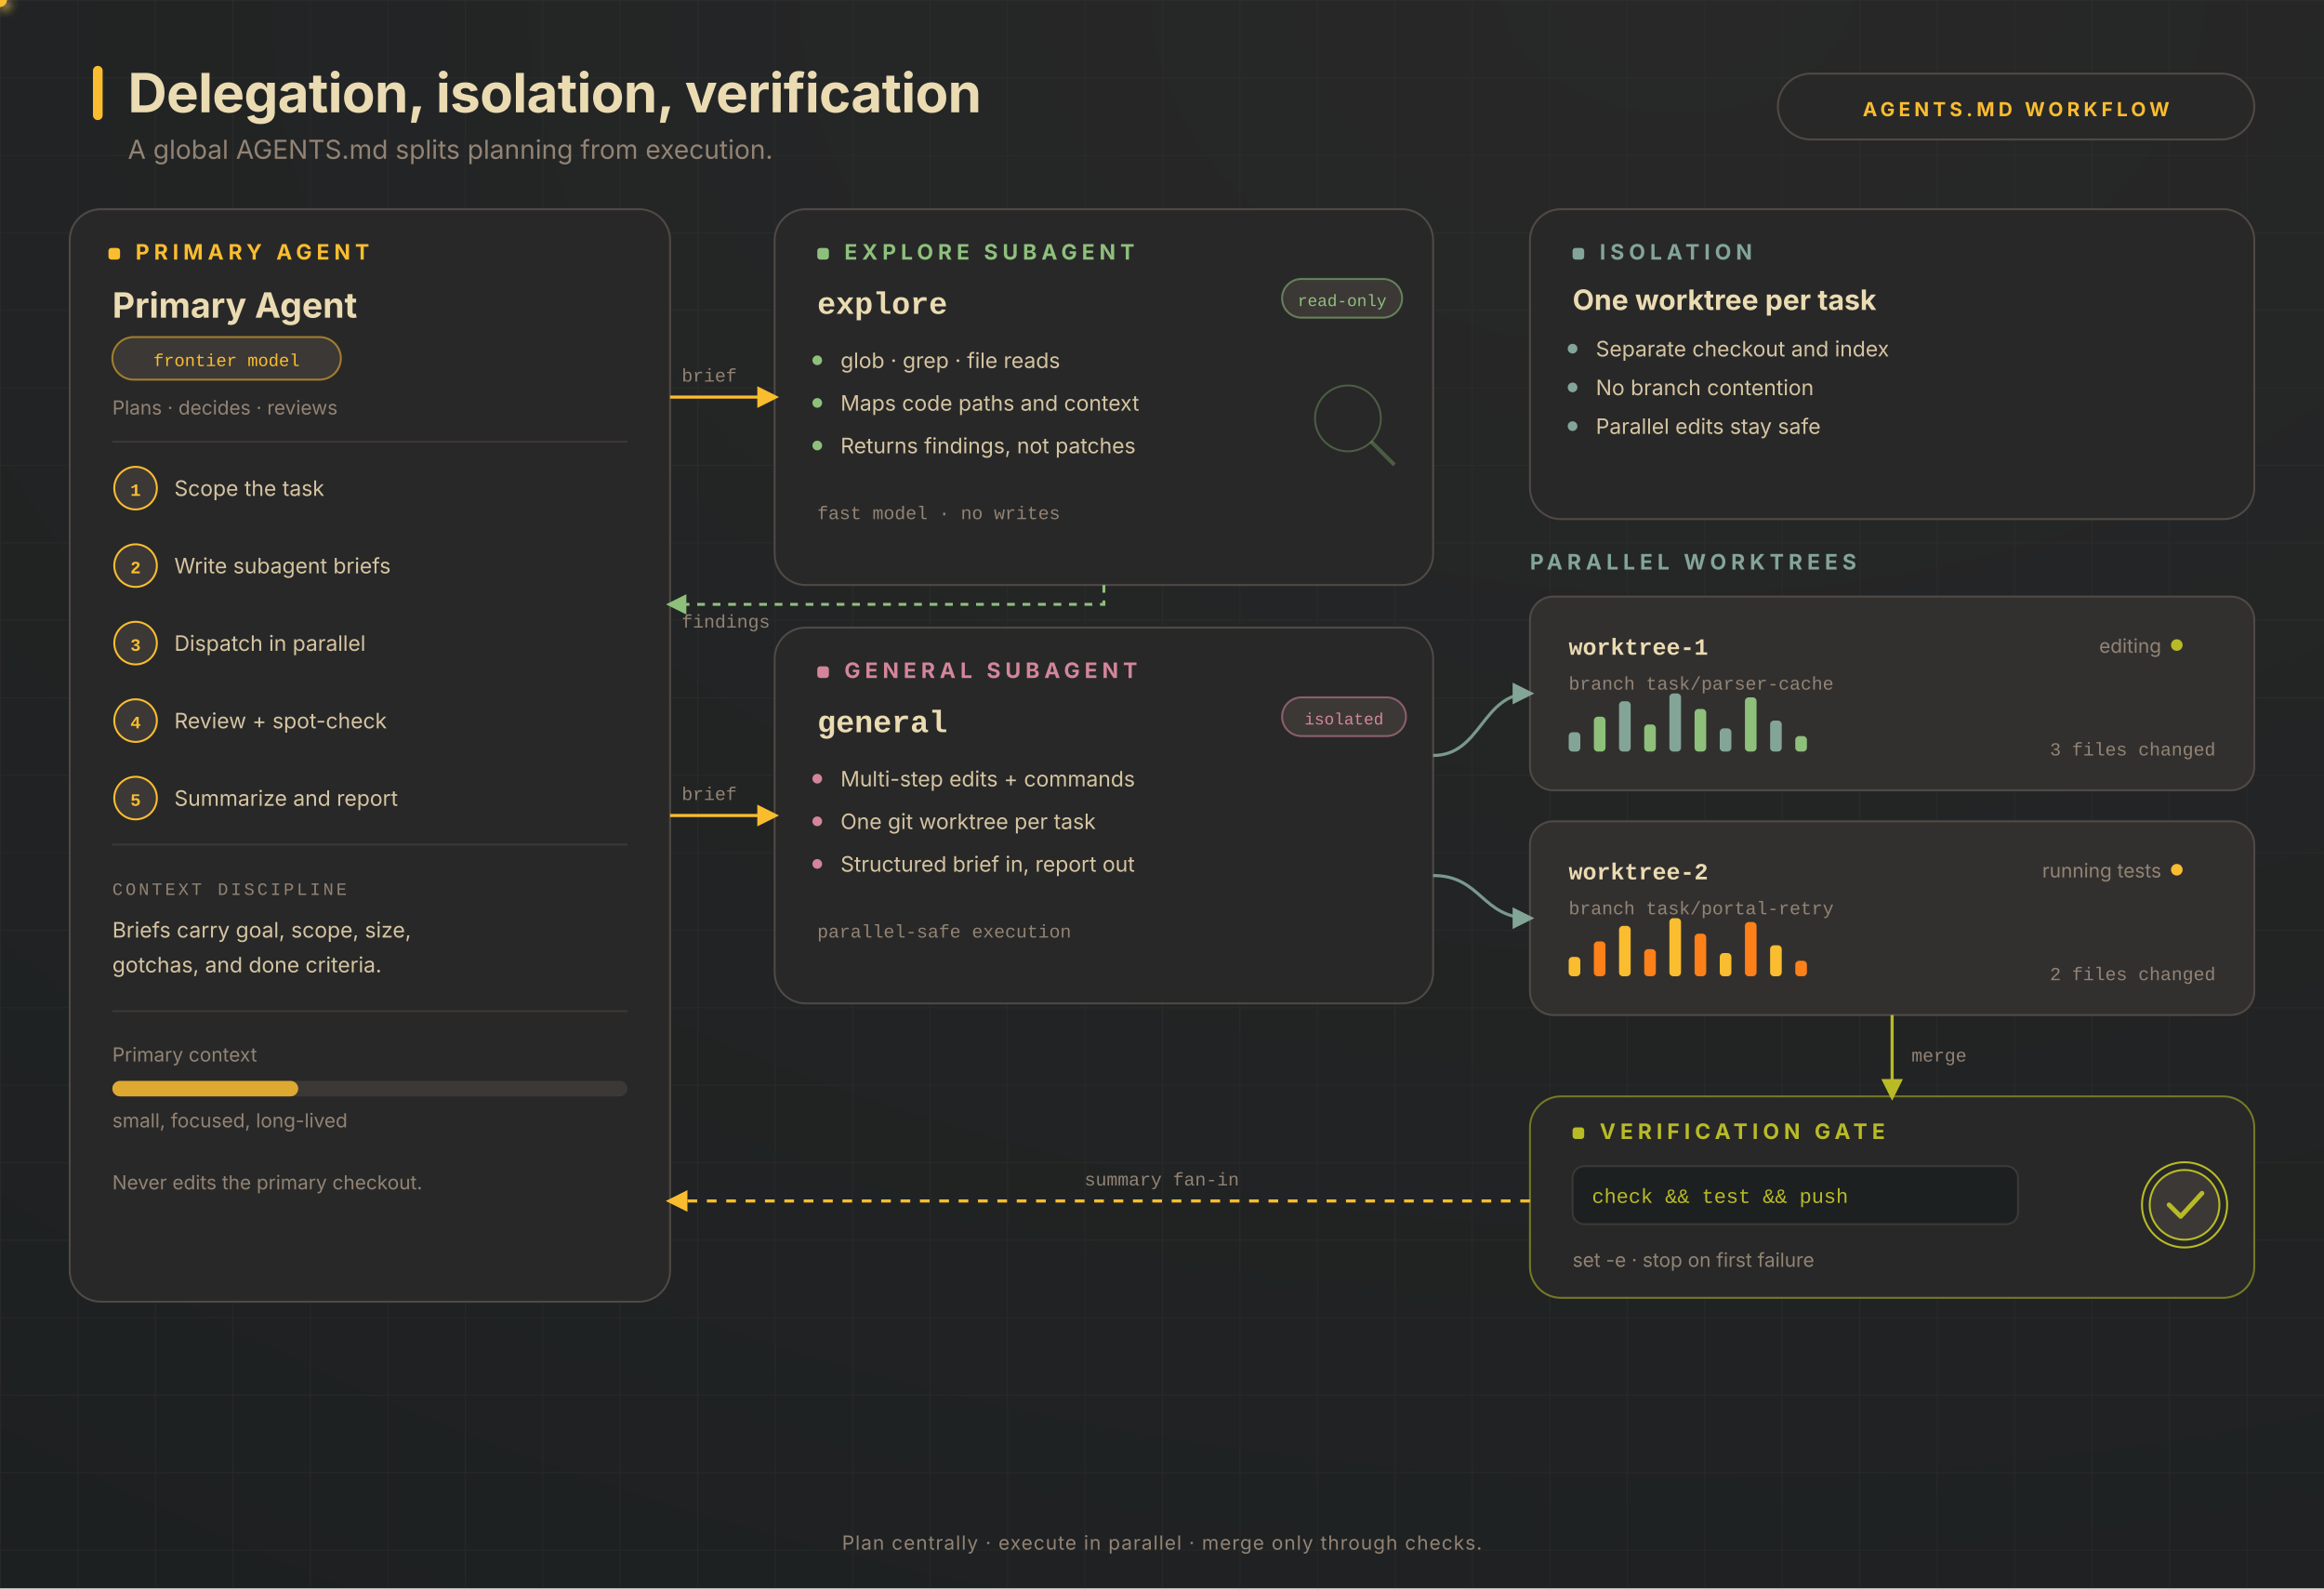
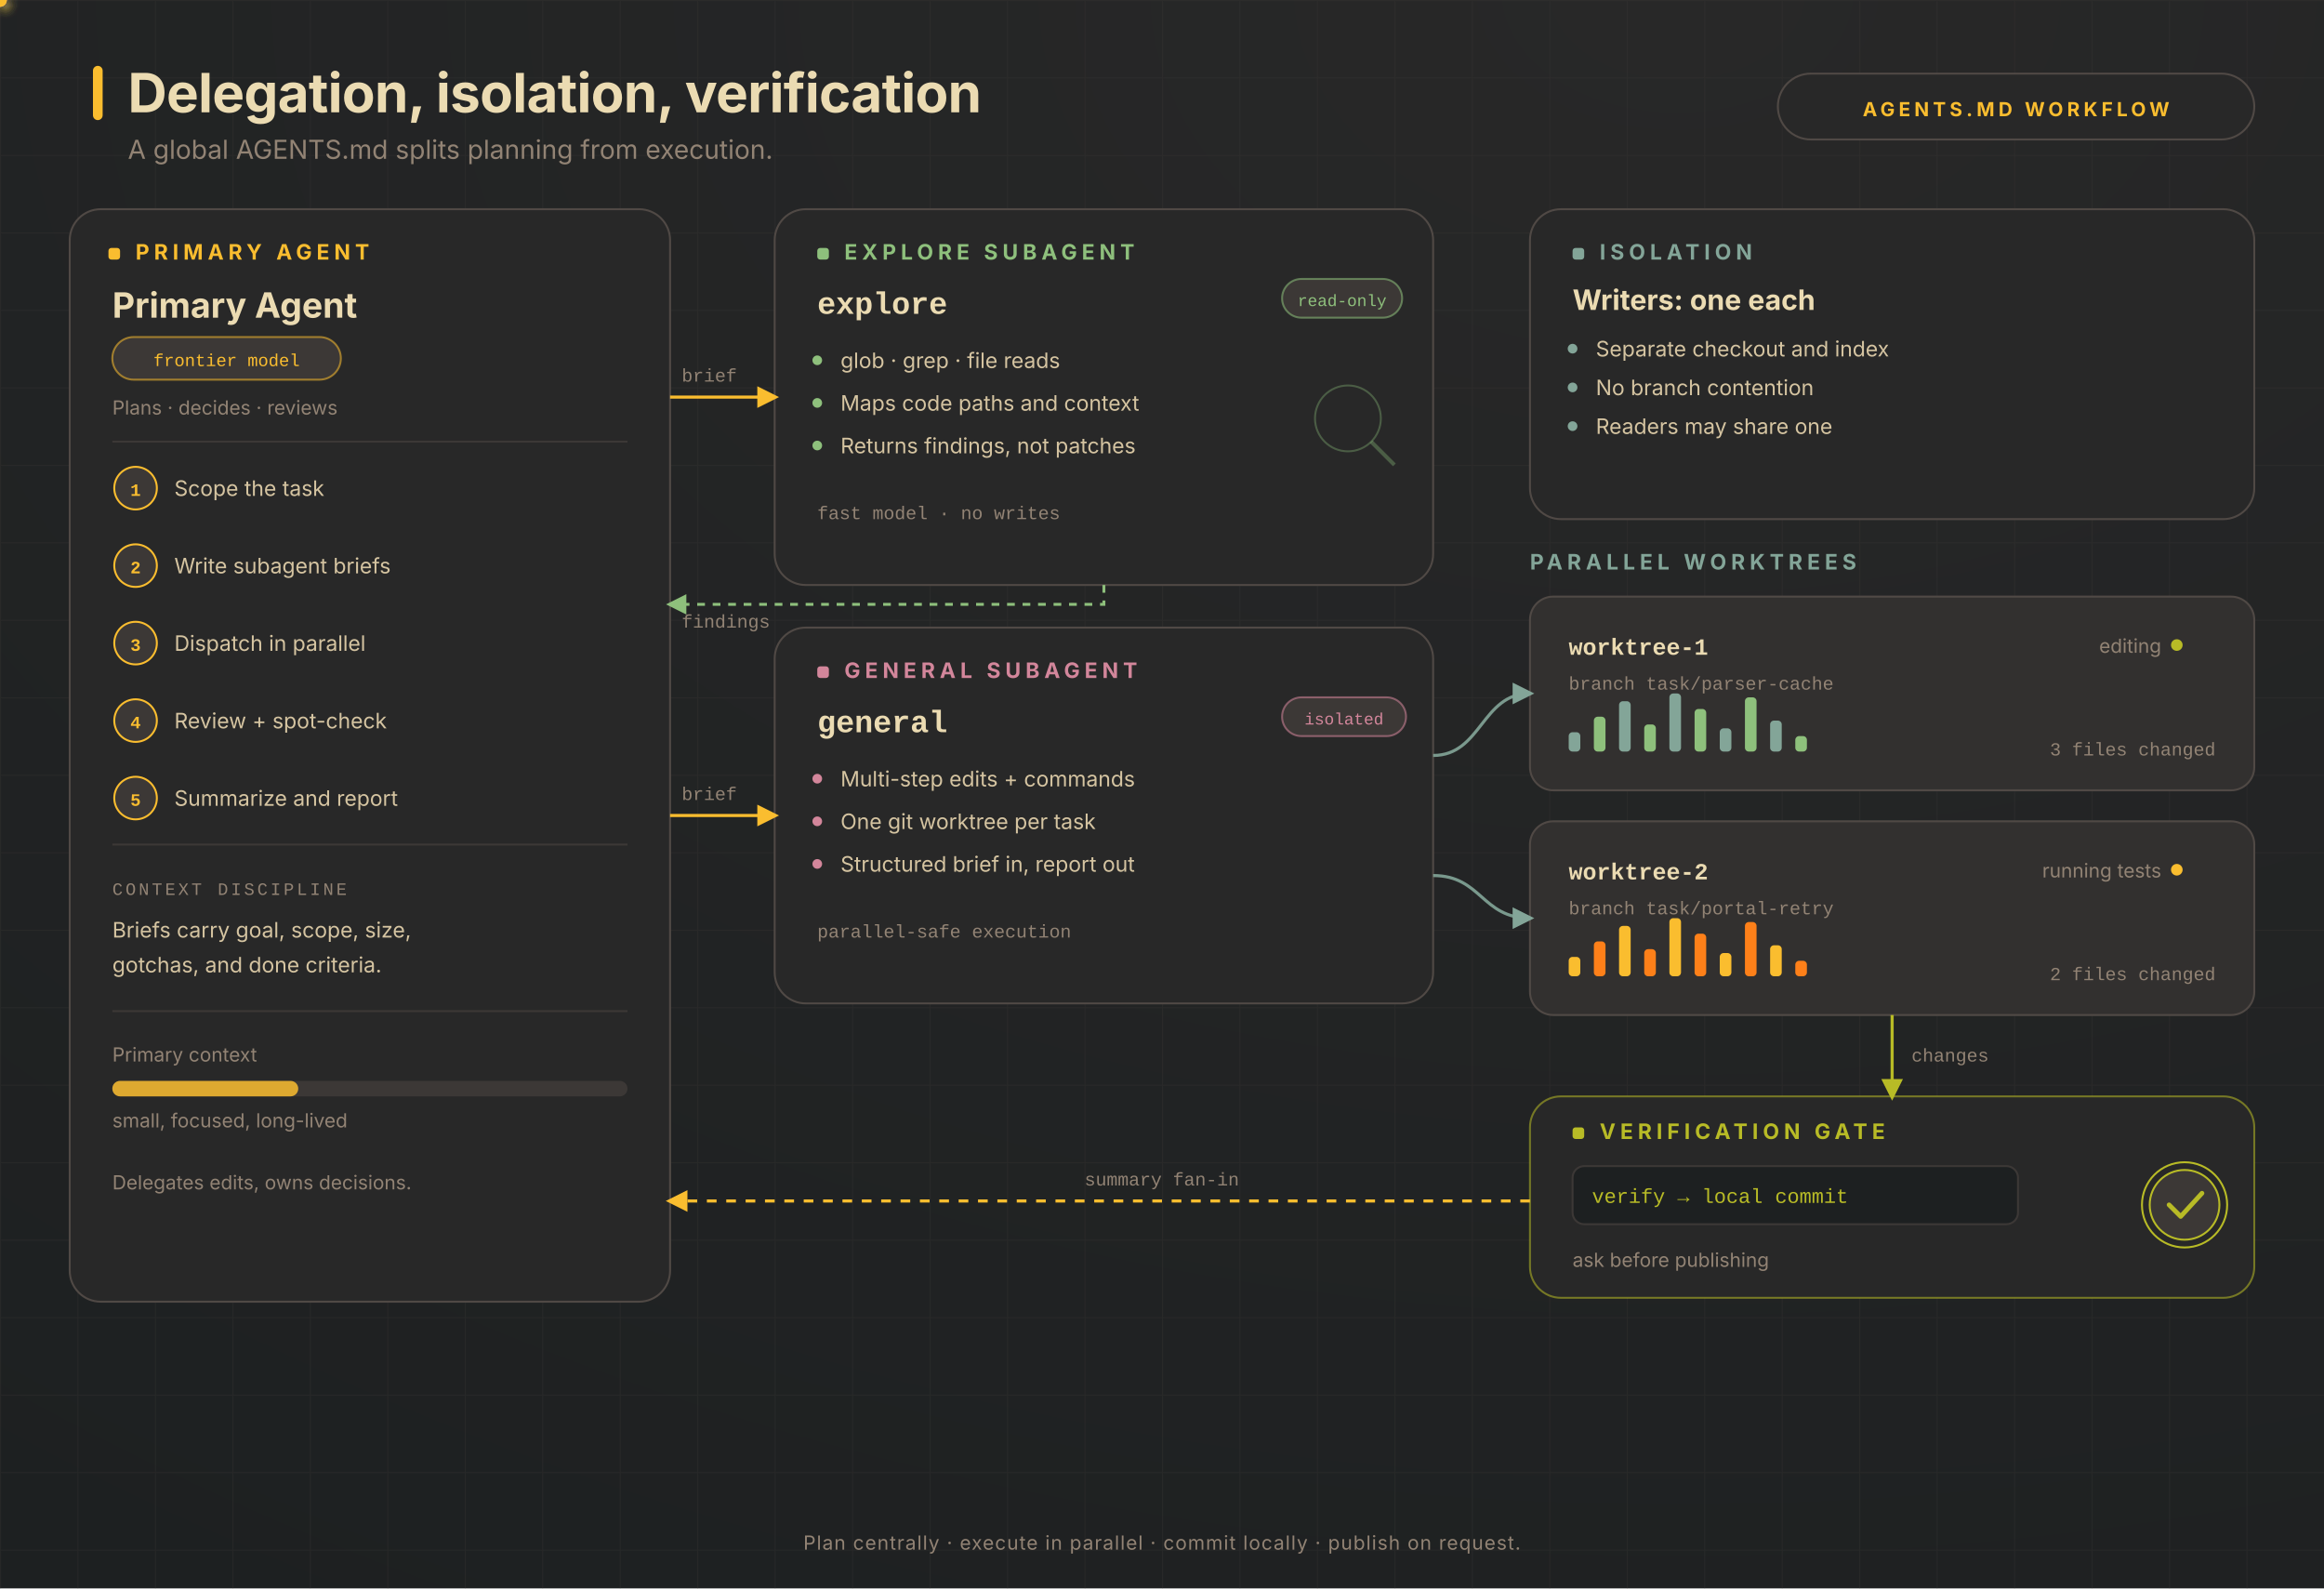
<svg xmlns="http://www.w3.org/2000/svg" viewBox="0 0 1200 820" width="1200" height="820" role="img" aria-labelledby="flowTitle flowDesc" font-family="Inter, ui-sans-serif, system-ui, -apple-system, 'Segoe UI', sans-serif" shape-rendering="geometricPrecision">
  <defs>
    <radialGradient id="bgGrad2" cx="72%" cy="0%" r="120%">
      <stop offset="0" stop-color="#282828" />
      <stop offset="1" stop-color="#1d2021" />
    </radialGradient>
    <pattern id="grid2" width="40" height="40" patternUnits="userSpaceOnUse">
      <path d="M 40 0 L 0 0 0 40" fill="none" stroke="#3c3836" stroke-width="1" />
    </pattern>
    <filter id="glow2" x="-200%" y="-200%" width="400%" height="400%">
      <feGaussianBlur stdDeviation="3" result="blur" />
      <feMerge>
        <feMergeNode in="blur" />
        <feMergeNode in="SourceGraphic" />
      </feMerge>
    </filter>
    <marker id="arrowY2" viewBox="0 0 10 10" refX="8" refY="5" markerWidth="7" markerHeight="7" orient="auto-start-reverse">
      <path d="M 0 0 L 10 5 L 0 10 Z" fill="#fabd2f" />
    </marker>
    <marker id="arrowG2" viewBox="0 0 10 10" refX="8" refY="5" markerWidth="7" markerHeight="7" orient="auto-start-reverse">
      <path d="M 0 0 L 10 5 L 0 10 Z" fill="#b8bb26" />
    </marker>
    <marker id="arrowA2" viewBox="0 0 10 10" refX="8" refY="5" markerWidth="7" markerHeight="7" orient="auto-start-reverse">
      <path d="M 0 0 L 10 5 L 0 10 Z" fill="#83a598" />
    </marker>
    <marker id="arrowE2" viewBox="0 0 10 10" refX="8" refY="5" markerWidth="7" markerHeight="7" orient="auto-start-reverse">
      <path d="M 0 0 L 10 5 L 0 10 Z" fill="#8ec07c" />
    </marker>
    <path id="pExplore" d="M 346 205 H 400" />
    <path id="pGeneral" d="M 346 421 H 400" />
    <path id="pWt1" d="M 740 390 C 765 390 765 358 790 358" />
    <path id="pWt2" d="M 740 452 C 765 452 765 474 790 474" />
    <path id="pFindings" d="M 570 302 V 312 H 346" />
    <path id="pGate" d="M 977 524 V 566" />
    <path id="pSummary" d="M 790 620 H 346" />
  </defs>
  <style>
    .h1 { font-size: 28px; font-weight: 700; fill: #ebdbb2; letter-spacing: -.3px; }
    .sub { font-size: 13.5px; fill: #928374; }
    .badge-text { font-size: 10px; font-weight: 700; fill: #fabd2f; letter-spacing: 2px; }
    .section { font-size: 11px; font-weight: 700; letter-spacing: 2.4px; }
    .card-title { font-size: 14.5px; font-weight: 700; fill: #ebdbb2; }
    .body { font-size: 11px; fill: #d5c4a1; }
    .muted { font-size: 10px; fill: #928374; }
    .mono { font-family: 'JetBrains Mono', 'SFMono-Regular', Consolas, 'Liberation Mono', monospace; }
    .code { font-family: 'JetBrains Mono', 'SFMono-Regular', Consolas, 'Liberation Mono', monospace; font-size: 10.5px; fill: #b8bb26; }
    .code-sm { font-family: 'JetBrains Mono', 'SFMono-Regular', Consolas, 'Liberation Mono', monospace; font-size: 9.5px; fill: #928374; }
    .dot { transform-box: fill-box; transform-origin: center; animation: dotPulse 2.2s ease-in-out infinite; }
    .wbar { transform-box: fill-box; transform-origin: center bottom; animation: wave 1.4s ease-in-out infinite; }
    .dash { stroke-dasharray: 3 11; animation: dash 1.6s linear infinite; }
    @keyframes dotPulse {
      0%, 100% { transform: scale(1); opacity: 1; }
      50% { transform: scale(.7); opacity: .4; }
    }
    @keyframes wave {
      0%, 100% { transform: scaleY(.3); }
      50% { transform: scaleY(1); }
    }
    @keyframes dash { to { stroke-dashoffset: -28; } }
    @media (prefers-reduced-motion: reduce) {
      .dot, .wbar, .dash { animation: none; }
    }
  </style>
  <rect width="1200" height="820" fill="url(#bgGrad2)" />
  <rect width="1200" height="820" fill="url(#grid2)" opacity=".28" />
  <rect x="48" y="34" width="5" height="28" rx="2.5" fill="#fabd2f" />
  <text class="h1" x="66" y="58">Delegation, isolation, verification</text>
  <text class="sub" x="66" y="82">A global AGENTS.md splits planning from execution.</text>
  <rect x="918" y="38" width="246" height="34" rx="17" fill="#282828" stroke="#504945" />
  <text class="badge-text" x="1041" y="60" text-anchor="middle">AGENTS.MD WORKFLOW</text>
  <rect x="36" y="108" width="310" height="564" rx="16" fill="#282828" stroke="#504945" />
  <rect x="56" y="128" width="6" height="6" rx="1.5" fill="#fabd2f" />
  <text class="section" x="70" y="134" fill="#fabd2f">PRIMARY AGENT</text>
  <text x="58" y="164" font-size="18" font-weight="700" fill="#ebdbb2">Primary Agent</text>
  <rect x="58" y="174" width="118" height="22" rx="11" fill="#3c3836" stroke="#fabd2f" stroke-opacity=".55" />
  <text class="mono" x="117" y="189" font-size="9" fill="#fabd2f" text-anchor="middle">frontier model</text>
  <text class="muted" x="58" y="214">Plans · decides · reviews</text>
  <line x1="58" y1="228" x2="324" y2="228" stroke="#3c3836" />
  <circle cx="70" cy="252" r="11" fill="#3c3836" stroke="#fabd2f" />
  <text class="mono" x="70" y="256" font-size="9" font-weight="700" fill="#fabd2f" text-anchor="middle">1</text>
  <text class="body" x="90" y="256">Scope the task</text>
  <circle cx="70" cy="292" r="11" fill="#3c3836" stroke="#fabd2f" />
  <text class="mono" x="70" y="296" font-size="9" font-weight="700" fill="#fabd2f" text-anchor="middle">2</text>
  <text class="body" x="90" y="296">Write subagent briefs</text>
  <circle cx="70" cy="332" r="11" fill="#3c3836" stroke="#fabd2f" />
  <text class="mono" x="70" y="336" font-size="9" font-weight="700" fill="#fabd2f" text-anchor="middle">3</text>
  <text class="body" x="90" y="336">Dispatch in parallel</text>
  <circle cx="70" cy="372" r="11" fill="#3c3836" stroke="#fabd2f" />
  <text class="mono" x="70" y="376" font-size="9" font-weight="700" fill="#fabd2f" text-anchor="middle">4</text>
  <text class="body" x="90" y="376">Review + spot-check</text>
  <circle cx="70" cy="412" r="11" fill="#3c3836" stroke="#fabd2f" />
  <text class="mono" x="70" y="416" font-size="9" font-weight="700" fill="#fabd2f" text-anchor="middle">5</text>
  <text class="body" x="90" y="416">Summarize and report</text>
  <line x1="58" y1="436" x2="324" y2="436" stroke="#3c3836" />
  <text class="mono" x="58" y="462" font-size="9" letter-spacing="1.4" fill="#928374">CONTEXT DISCIPLINE</text>
  <text class="body" x="58" y="484">Briefs carry goal, scope, size,</text>
  <text class="body" x="58" y="502">gotchas, and done criteria.</text>
  <line x1="58" y1="522" x2="324" y2="522" stroke="#3c3836" />
  <text class="muted" x="58" y="548">Primary context</text>
  <rect x="58" y="558" width="266" height="8" rx="4" fill="#3c3836" />
  <rect x="58" y="558" width="96" height="8" rx="4" fill="#fabd2f" opacity=".85" />
  <text class="muted" x="58" y="582">small, focused, long-lived</text>
-   <text class="muted" x="58" y="614">Never edits the primary checkout.</text>
+   <text class="muted" x="58" y="614">Delegates edits, owns decisions.</text>
  <rect x="400" y="108" width="340" height="194" rx="16" fill="#282828" stroke="#504945" />
  <rect x="422" y="128" width="6" height="6" rx="1.5" fill="#8ec07c" />
  <text class="section" x="436" y="134" fill="#8ec07c">EXPLORE SUBAGENT</text>
  <text class="mono" x="422" y="162" font-size="16" font-weight="700" fill="#ebdbb2">explore</text>
  <rect x="662" y="144" width="62" height="20" rx="10" fill="#3c3836" stroke="#8ec07c" stroke-opacity=".55" />
  <text class="mono" x="693" y="158" font-size="8.5" fill="#8ec07c" text-anchor="middle">read-only</text>
  <circle cx="696" cy="216" r="17" fill="none" stroke="#8ec07c" stroke-opacity=".35" />
  <line x1="708" y1="228" x2="720" y2="240" stroke="#8ec07c" stroke-opacity=".35" stroke-width="2" />
  <circle cx="422" cy="186" r="2.5" fill="#8ec07c" />
  <circle cx="422" cy="208" r="2.5" fill="#8ec07c" />
  <circle cx="422" cy="230" r="2.5" fill="#8ec07c" />
  <text class="body" x="434" y="190">glob · grep · file reads</text>
  <text class="body" x="434" y="212">Maps code paths and context</text>
  <text class="body" x="434" y="234">Returns findings, not patches</text>
  <text class="code-sm" x="422" y="268">fast model · no writes</text>
  <rect x="790" y="108" width="374" height="160" rx="16" fill="#282828" stroke="#504945" />
  <rect x="812" y="128" width="6" height="6" rx="1.5" fill="#83a598" />
  <text class="section" x="826" y="134" fill="#83a598">ISOLATION</text>
-   <text class="card-title" x="812" y="160">One worktree per task</text>
+   <text class="card-title" x="812" y="160">Writers: one each</text>
  <circle cx="812" cy="180" r="2.5" fill="#83a598" />
  <circle cx="812" cy="200" r="2.5" fill="#83a598" />
  <circle cx="812" cy="220" r="2.5" fill="#83a598" />
  <text class="body" x="824" y="184">Separate checkout and index</text>
  <text class="body" x="824" y="204">No branch contention</text>
-   <text class="body" x="824" y="224">Parallel edits stay safe</text>
+   <text class="body" x="824" y="224">Readers may share one</text>
  <rect x="400" y="324" width="340" height="194" rx="16" fill="#282828" stroke="#504945" />
  <rect x="422" y="344" width="6" height="6" rx="1.5" fill="#d3869b" />
  <text class="section" x="436" y="350" fill="#d3869b">GENERAL SUBAGENT</text>
  <text class="mono" x="422" y="378" font-size="16" font-weight="700" fill="#ebdbb2">general</text>
  <rect x="662" y="360" width="64" height="20" rx="10" fill="#3c3836" stroke="#d3869b" stroke-opacity=".55" />
  <text class="mono" x="694" y="374" font-size="8.5" fill="#d3869b" text-anchor="middle">isolated</text>
  <circle cx="422" cy="402" r="2.5" fill="#d3869b" />
  <circle cx="422" cy="424" r="2.5" fill="#d3869b" />
  <circle cx="422" cy="446" r="2.5" fill="#d3869b" />
  <text class="body" x="434" y="406">Multi-step edits + commands</text>
  <text class="body" x="434" y="428">One git worktree per task</text>
  <text class="body" x="434" y="450">Structured brief in, report out</text>
  <text class="code-sm" x="422" y="484">parallel-safe execution</text>
  <text class="section" x="790" y="294" fill="#83a598">PARALLEL WORKTREES</text>
  <rect x="790" y="308" width="374" height="100" rx="12" fill="#32302f" stroke="#504945" />
  <text class="mono" x="810" y="338" font-size="12" font-weight="700" fill="#ebdbb2">worktree-1</text>
  <circle class="dot" cx="1124" cy="333" r="3" fill="#b8bb26" />
  <text class="muted" x="1116" y="337" text-anchor="end">editing</text>
  <text class="code-sm" x="810" y="356">branch task/parser-cache</text>
  <g fill="#83a598">
    <rect class="wbar" x="810" y="378" width="6" height="10" rx="2" style="animation-delay:-0.1s" />
    <rect class="wbar" x="823" y="370" width="6" height="18" rx="2" fill="#8ec07c" style="animation-delay:-0.4s" />
    <rect class="wbar" x="836" y="362" width="6" height="26" rx="2" style="animation-delay:-0.7s" />
    <rect class="wbar" x="849" y="374" width="6" height="14" rx="2" fill="#8ec07c" style="animation-delay:-0.2s" />
    <rect class="wbar" x="862" y="358" width="6" height="30" rx="2" style="animation-delay:-0.5s" />
    <rect class="wbar" x="875" y="366" width="6" height="22" rx="2" fill="#8ec07c" style="animation-delay:-0.8s" />
    <rect class="wbar" x="888" y="376" width="6" height="12" rx="2" style="animation-delay:-0.3s" />
    <rect class="wbar" x="901" y="360" width="6" height="28" rx="2" fill="#8ec07c" style="animation-delay:-0.6s" />
    <rect class="wbar" x="914" y="372" width="6" height="16" rx="2" style="animation-delay:-0.15s" />
    <rect class="wbar" x="927" y="380" width="6" height="8" rx="2" fill="#8ec07c" style="animation-delay:-0.45s" />
  </g>
  <text class="code-sm" x="1144" y="390" text-anchor="end">3 files changed</text>
  <rect x="790" y="424" width="374" height="100" rx="12" fill="#32302f" stroke="#504945" />
  <text class="mono" x="810" y="454" font-size="12" font-weight="700" fill="#ebdbb2">worktree-2</text>
  <circle class="dot" cx="1124" cy="449" r="3" fill="#fabd2f" />
  <text class="muted" x="1116" y="453" text-anchor="end">running tests</text>
  <text class="code-sm" x="810" y="472">branch task/portal-retry</text>
  <g fill="#fabd2f">
    <rect class="wbar" x="810" y="494" width="6" height="10" rx="2" style="animation-delay:-0.6s" />
    <rect class="wbar" x="823" y="486" width="6" height="18" rx="2" fill="#fe8019" style="animation-delay:-0.2s" />
    <rect class="wbar" x="836" y="478" width="6" height="26" rx="2" style="animation-delay:-0.9s" />
    <rect class="wbar" x="849" y="490" width="6" height="14" rx="2" fill="#fe8019" style="animation-delay:-0.35s" />
    <rect class="wbar" x="862" y="474" width="6" height="30" rx="2" style="animation-delay:-0.75s" />
    <rect class="wbar" x="875" y="482" width="6" height="22" rx="2" fill="#fe8019" style="animation-delay:-0.1s" />
    <rect class="wbar" x="888" y="492" width="6" height="12" rx="2" style="animation-delay:-0.5s" />
    <rect class="wbar" x="901" y="476" width="6" height="28" rx="2" fill="#fe8019" style="animation-delay:-0.85s" />
    <rect class="wbar" x="914" y="488" width="6" height="16" rx="2" style="animation-delay:-0.25s" />
    <rect class="wbar" x="927" y="496" width="6" height="8" rx="2" fill="#fe8019" style="animation-delay:-0.65s" />
  </g>
  <text class="code-sm" x="1144" y="506" text-anchor="end">2 files changed</text>
  <rect x="790" y="566" width="374" height="104" rx="16" fill="#282828" stroke="#b8bb26" stroke-opacity=".55" />
  <rect x="812" y="582" width="6" height="6" rx="1.5" fill="#b8bb26" />
  <text class="section" x="826" y="588" fill="#b8bb26">VERIFICATION GATE</text>
  <rect x="812" y="602" width="230" height="30" rx="6" fill="#1d2021" stroke="#3c3836" />
-   <text class="code" x="822" y="621">check &amp;&amp; test &amp;&amp; push</text>
-   <text class="muted" x="812" y="654">set -e · stop on first failure</text>
+   <text class="code" x="822" y="621">verify → local commit</text>
+   <text class="muted" x="812" y="654">ask before publishing</text>
  <circle cx="1128" cy="622" r="22" fill="none" stroke="#b8bb26">
    <animate attributeName="r" values="18;32" dur="2.4s" repeatCount="indefinite" />
    <animate attributeName="opacity" values=".55;0" dur="2.4s" repeatCount="indefinite" />
  </circle>
  <circle cx="1128" cy="622" r="18" fill="#3c3836" stroke="#b8bb26" />
  <path d="M 1120 622 L 1126 628 L 1137 616" fill="none" stroke="#b8bb26" stroke-width="2.4" stroke-linecap="round" stroke-linejoin="round" />
  <path d="M 346 205 H 400" fill="none" stroke="#fabd2f" stroke-width="1.6" marker-end="url(#arrowY2)" />
  <text class="code-sm" x="352" y="197">brief</text>
  <path d="M 346 421 H 400" fill="none" stroke="#fabd2f" stroke-width="1.6" marker-end="url(#arrowY2)" />
  <text class="code-sm" x="352" y="413">brief</text>
  <path d="M 740 390 C 765 390 765 358 790 358" fill="none" stroke="#83a598" stroke-width="1.6" marker-end="url(#arrowA2)" stroke-opacity=".9" />
  <path d="M 740 452 C 765 452 765 474 790 474" fill="none" stroke="#83a598" stroke-width="1.6" marker-end="url(#arrowA2)" stroke-opacity=".9" />
  <path d="M 570 302 V 312 H 346" fill="none" stroke="#8ec07c" stroke-width="1.5" marker-end="url(#arrowE2)" stroke-dasharray="4 4" />
  <text class="code-sm" x="352" y="324">findings</text>
  <path d="M 977 524 V 566" fill="none" stroke="#b8bb26" stroke-width="1.6" marker-end="url(#arrowG2)" />
-   <text class="code-sm" x="987" y="548">merge</text>
+   <text class="code-sm" x="987" y="548">changes</text>
  <path d="M 790 620 H 346" fill="none" stroke="#fabd2f" stroke-width="1.6" marker-end="url(#arrowY2)" stroke-dasharray="5 5" />
  <text class="code-sm" x="560" y="612">summary fan-in</text>
  <circle r="3.5" fill="#fabd2f" filter="url(#glow2)">
    <animateMotion dur="2.2s" repeatCount="indefinite" begin="0s">
      <mpath href="#pExplore" />
    </animateMotion>
  </circle>
  <circle r="3.5" fill="#d3869b" filter="url(#glow2)">
    <animateMotion dur="2.6s" repeatCount="indefinite" begin="-0.9s">
      <mpath href="#pGeneral" />
    </animateMotion>
  </circle>
  <circle r="3" fill="#83a598" filter="url(#glow2)">
    <animateMotion dur="2.8s" repeatCount="indefinite" begin="0s">
      <mpath href="#pWt1" />
    </animateMotion>
  </circle>
  <circle r="3" fill="#83a598" filter="url(#glow2)">
    <animateMotion dur="2.8s" repeatCount="indefinite" begin="-1.4s">
      <mpath href="#pWt2" />
    </animateMotion>
  </circle>
  <circle r="3" fill="#8ec07c" filter="url(#glow2)">
    <animateMotion dur="3s" repeatCount="indefinite" begin="-0.6s">
      <mpath href="#pFindings" />
    </animateMotion>
  </circle>
  <circle r="3" fill="#b8bb26" filter="url(#glow2)">
    <animateMotion dur="1.8s" repeatCount="indefinite" begin="0s">
      <mpath href="#pGate" />
    </animateMotion>
  </circle>
  <circle r="3.5" fill="#fabd2f" filter="url(#glow2)">
    <animateMotion dur="4.6s" repeatCount="indefinite" begin="0s">
      <mpath href="#pSummary" />
    </animateMotion>
  </circle>
  <circle r="3" fill="#fabd2f" filter="url(#glow2)">
    <animateMotion dur="4.6s" repeatCount="indefinite" begin="-2.3s">
      <mpath href="#pSummary" />
    </animateMotion>
  </circle>
-   <text class="muted" x="600" y="800" text-anchor="middle" letter-spacing=".5">Plan centrally · execute in parallel · merge only through checks.</text>
+   <text class="muted" x="600" y="800" text-anchor="middle" letter-spacing=".5">Plan centrally · execute in parallel · commit locally · publish on request.</text>
</svg>
